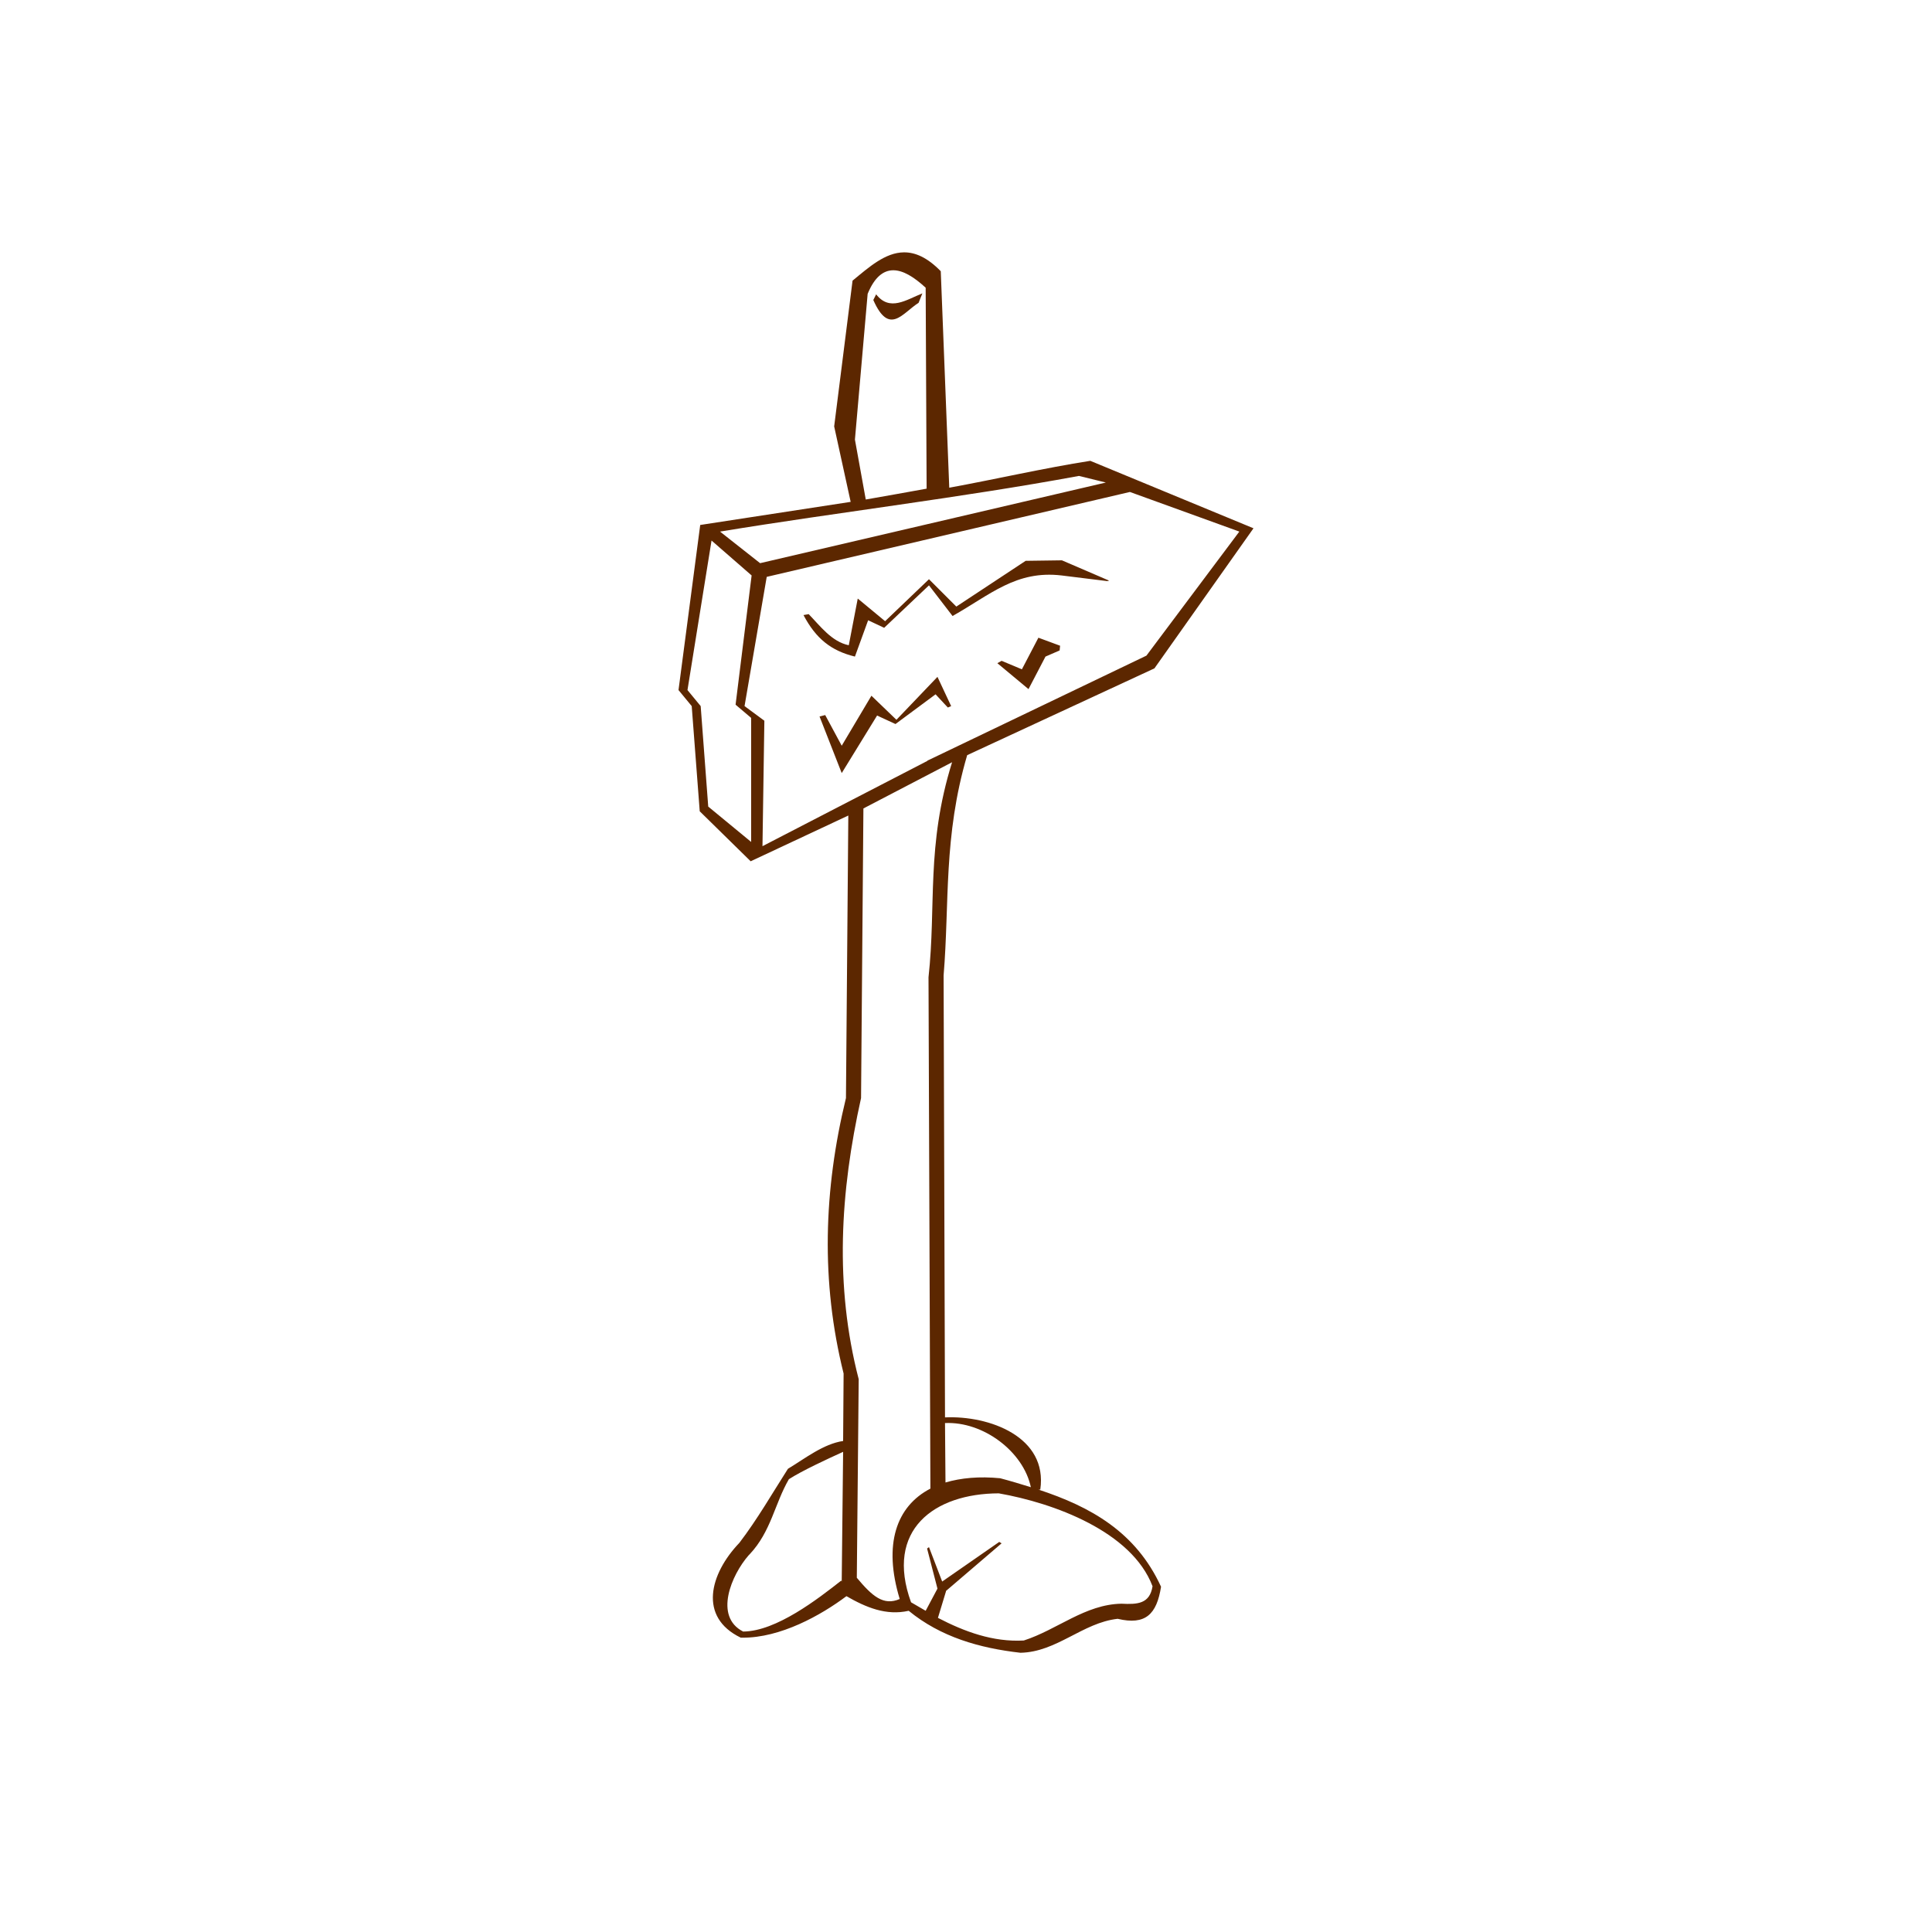
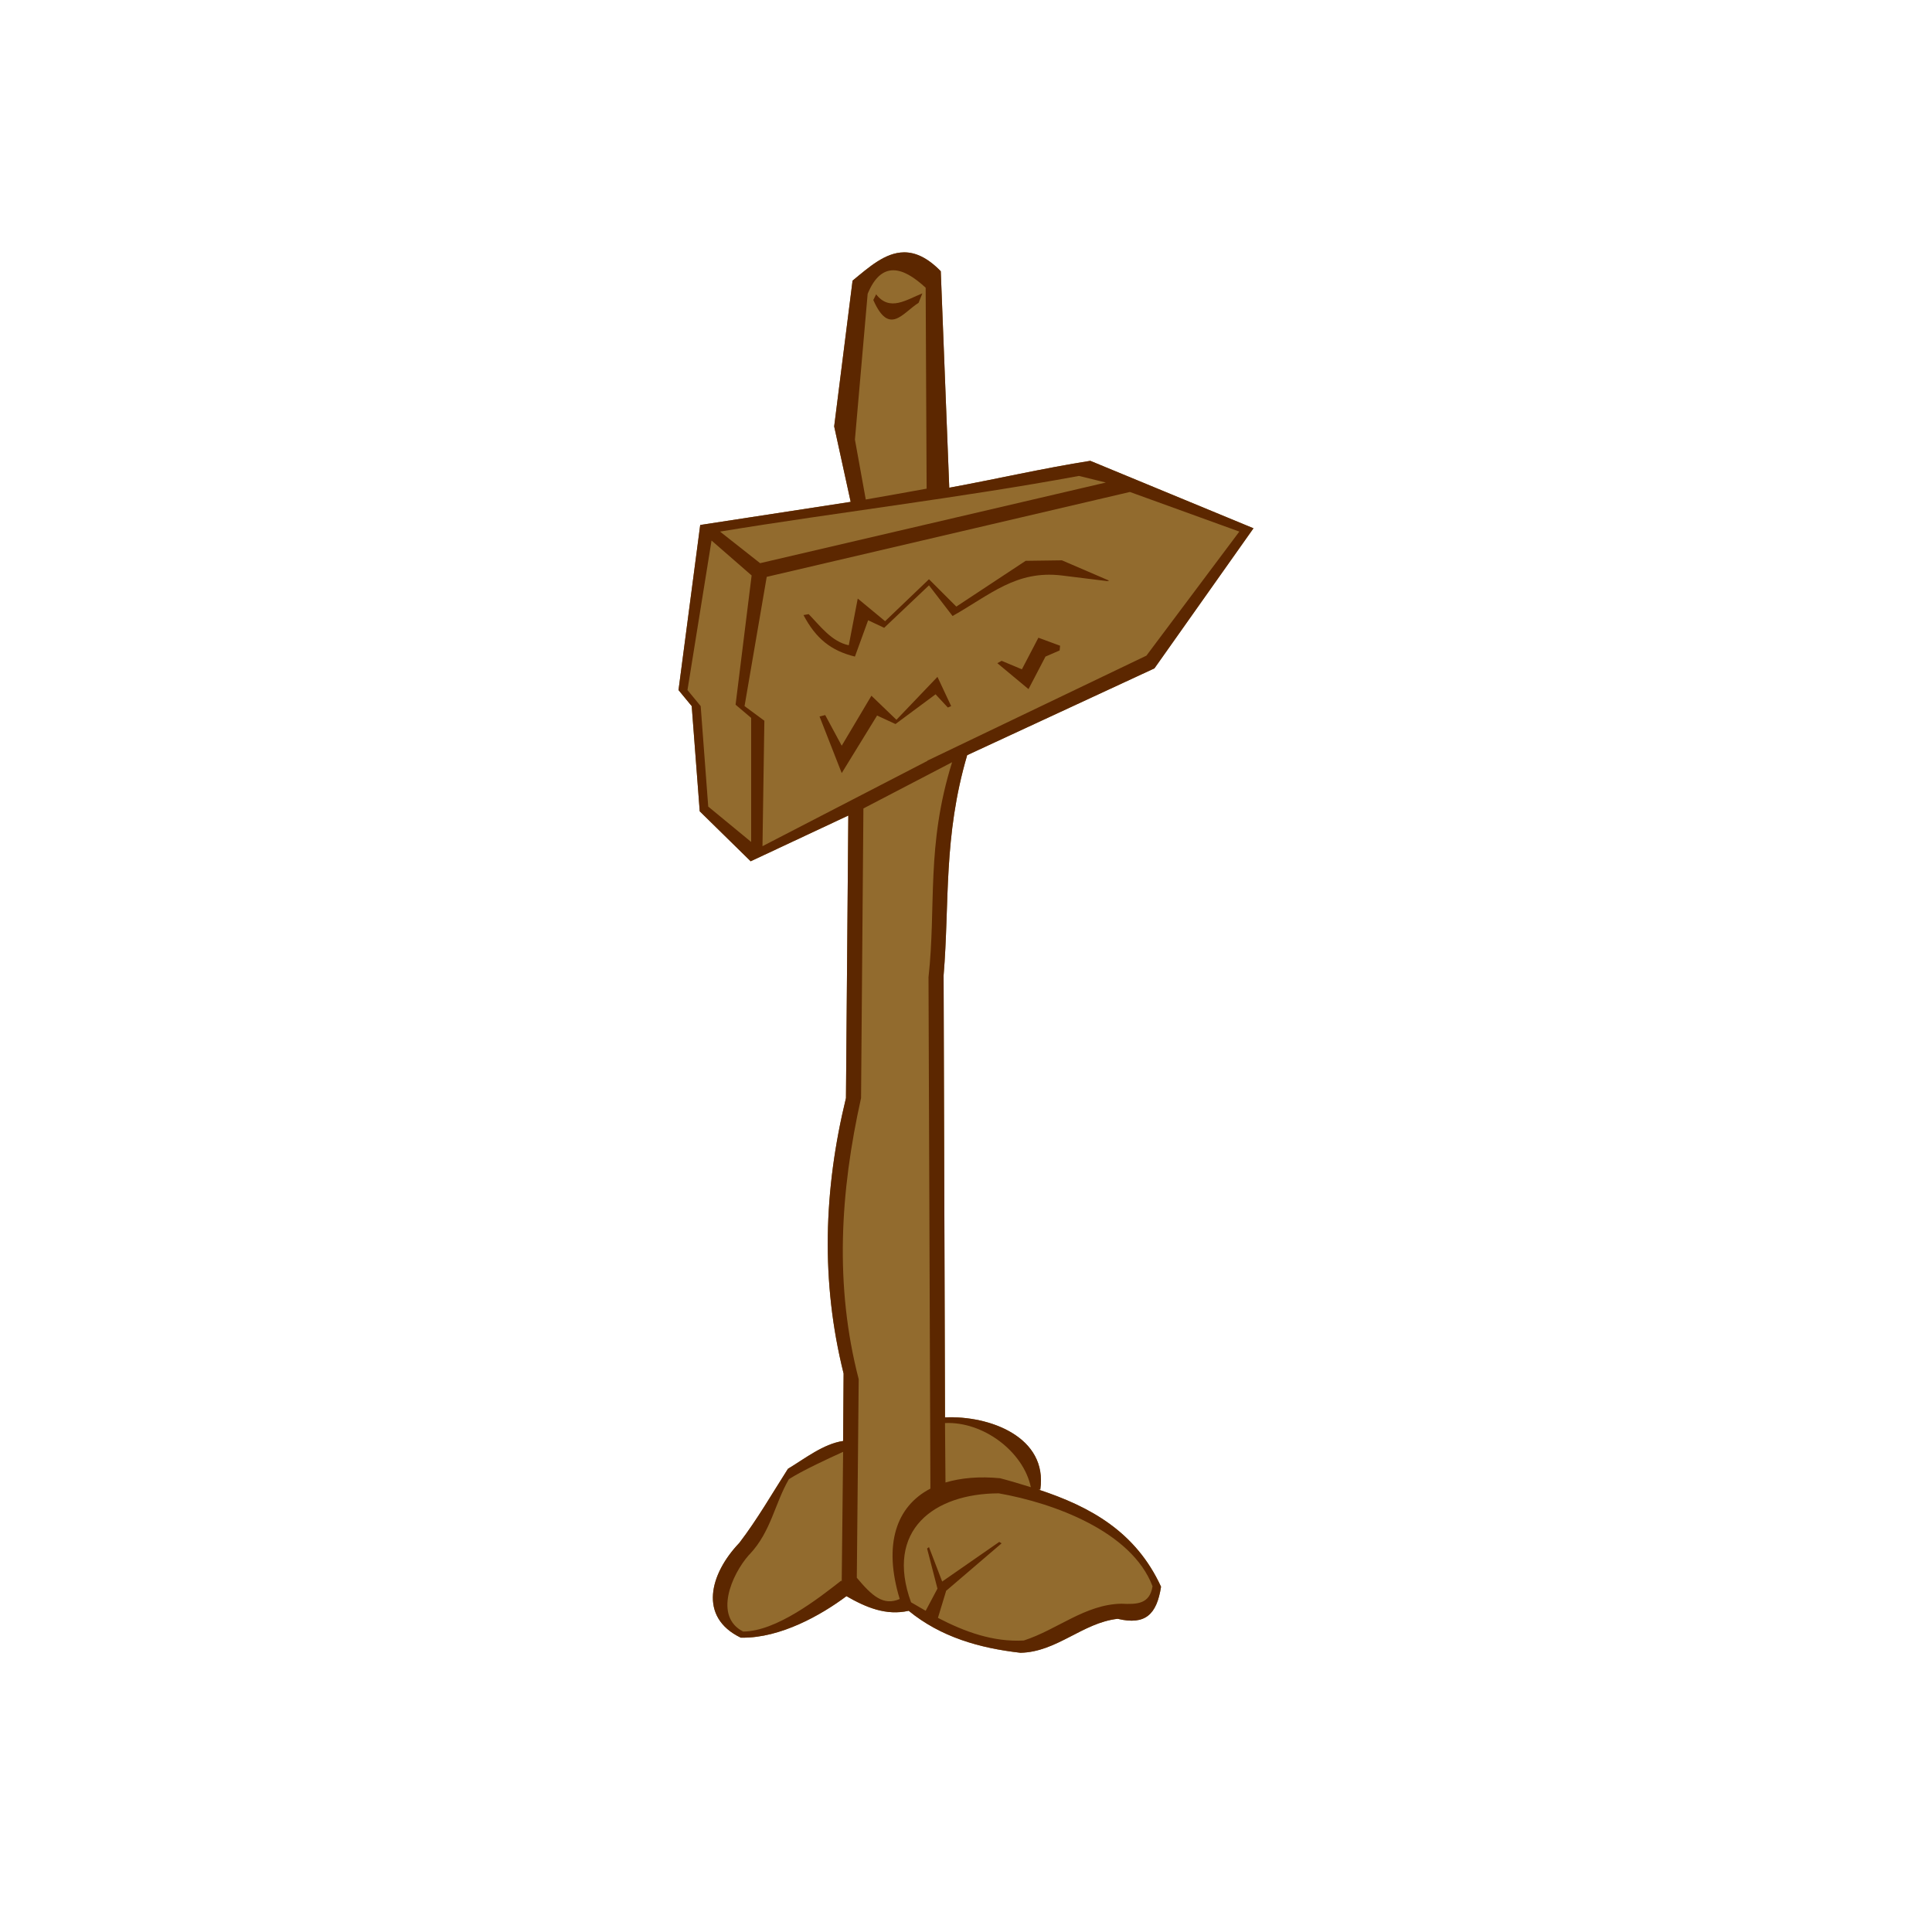
<svg xmlns="http://www.w3.org/2000/svg" xmlns:xlink="http://www.w3.org/1999/xlink" width="128" height="128" id="svg2" version="1.0">
  <defs id="defs4">
-     <filter height="1.424" y="-0.212" width="1.218" x="-0.109" id="filter2892">
-       <feGaussianBlur id="feGaussianBlur2894" stdDeviation="0.721" />
-     </filter>
    <radialGradient r="8.252" fy="222.044" fx="14.207" cy="222.044" cx="14.207" gradientTransform="scale(1.39523,0.716728)" gradientUnits="userSpaceOnUse" id="radialGradient1968" xlink:href="#linearGradient2057" />
    <linearGradient id="linearGradient2057">
      <stop style="stop-color:#000000;stop-opacity:1;" offset="0" id="stop2059" />
      <stop style="stop-color:#000000;stop-opacity:0;" offset="1" id="stop2061" />
    </linearGradient>
  </defs>
  <g id="layer1">
-     <path style="fill:#5c2700;fill-opacity:1;fill-rule:evenodd;stroke:none;stroke-width:1px;stroke-linecap:butt;stroke-linejoin:miter;stroke-opacity:1" d="M 59.891,16.719 C 58.653,16.727 57.574,17.697 56.484,18.594 L 55.266,28.25 L 56.359,33.25 L 46.391,34.781 L 44.953,45.719 L 45.828,46.781 L 46.359,53.75 L 49.734,57.062 L 56.203,54.031 L 56.047,72.75 C 54.566,78.833 54.373,84.917 55.891,91 L 55.859,95.469 C 54.55,95.662 53.331,96.633 52.203,97.312 C 51.171,98.925 50.174,100.666 48.984,102.219 C 47.026,104.269 46.255,107.138 49.078,108.5 L 49.109,108.5 L 49.172,108.5 C 51.703,108.523 54.398,107.012 56.078,105.75 C 57.376,106.495 58.708,107.057 60.203,106.719 C 62.322,108.455 64.887,109.191 67.609,109.5 C 70.016,109.453 71.722,107.511 74.047,107.25 C 75.898,107.691 76.636,106.946 76.922,105.125 C 75.249,101.488 72.252,99.824 68.797,98.688 L 68.922,98.688 C 69.429,95.196 65.549,93.773 62.609,93.906 L 62.516,64.625 C 62.915,59.823 62.489,55.429 64.078,50.031 L 76.484,44.281 L 83.047,35 L 72.234,30.531 C 69.191,31.007 65.944,31.754 62.891,32.312 L 62.328,17.969 C 61.432,17.05 60.633,16.714 59.891,16.719 z M 59.172,17.906 C 59.824,17.901 60.544,18.341 61.328,19.062 L 61.391,32.375 C 60.455,32.545 60.453,32.545 59.484,32.719 C 58.731,32.854 58.109,32.96 57.359,33.094 L 56.641,29.125 L 57.484,19.469 C 57.936,18.364 58.52,17.912 59.172,17.906 z M 61.109,19.438 C 60.049,19.855 58.949,20.663 58.047,19.5 L 57.859,19.875 C 58.912,22.269 59.789,20.741 60.859,20.062 L 61.109,19.438 z M 71.484,31.531 L 73.266,31.969 L 50.359,37.312 L 47.703,35.219 C 55.596,33.924 63.62,32.984 71.484,31.531 z M 74.859,32.594 L 82.109,35.219 L 75.953,43.438 L 61.484,50.375 L 61.453,50.375 L 61.453,50.406 L 50.516,56.062 L 50.641,47.75 L 49.328,46.781 L 50.797,38.219 L 74.859,32.594 z M 47.141,35.812 L 49.797,38.125 L 48.734,46.688 L 49.766,47.562 L 49.766,55.781 L 46.922,53.438 L 46.422,46.781 L 45.547,45.719 L 47.141,35.812 z M 70.203,37.125 L 67.953,37.156 L 63.359,40.188 L 61.547,38.375 L 58.641,41.156 L 56.828,39.656 L 56.234,42.75 C 55.099,42.513 54.344,41.478 53.578,40.688 L 53.234,40.75 C 54.05,42.303 55.059,43.115 56.641,43.5 L 57.516,41.094 L 58.578,41.594 L 61.547,38.781 L 63.109,40.812 C 65.614,39.4 67.318,37.772 70.328,38.125 L 73.359,38.5 L 73.484,38.469 L 70.359,37.125 L 70.266,37.125 L 70.203,37.125 z M 68.797,42.25 L 67.703,44.344 L 66.359,43.781 L 66.078,43.938 L 68.141,45.656 L 69.266,43.5 L 70.203,43.094 L 70.234,42.781 L 68.797,42.25 z M 62.109,44.844 L 59.391,47.688 L 57.734,46.094 L 55.766,49.406 L 54.672,47.375 L 54.297,47.469 L 55.766,51.219 L 58.109,47.406 L 59.328,47.969 L 61.984,46 L 62.797,46.875 L 63.016,46.781 L 62.109,44.844 z M 63.078,50.5 C 61.347,56.055 62.039,60 61.516,64.75 L 61.641,98.625 C 59.383,99.795 58.505,102.318 59.609,105.938 C 58.526,106.409 57.78,105.741 56.766,104.531 L 56.891,91.375 C 55.282,85.166 55.663,78.959 57.047,72.75 L 57.203,53.562 L 63.078,50.5 z M 62.609,94.281 C 65.143,94.164 67.802,96.169 68.297,98.531 C 67.631,98.324 66.956,98.12 66.266,97.938 C 64.886,97.802 63.662,97.915 62.641,98.219 L 62.609,94.281 z M 55.859,96.188 L 55.766,104.781 L 55.734,104.719 C 54.218,105.908 51.433,108.084 49.234,108.094 C 47.287,107.103 48.454,104.344 49.609,103.031 L 49.641,103 L 49.672,102.969 C 51.088,101.461 51.324,99.622 52.266,98 C 53.168,97.423 54.818,96.662 55.859,96.188 z M 66.172,98.938 C 69.824,99.579 74.982,101.466 76.359,105.094 C 76.172,106.266 75.356,106.303 74.297,106.25 C 71.888,106.294 70.053,107.97 67.828,108.688 C 65.792,108.8 63.904,108.105 62.141,107.188 L 62.672,105.438 L 62.672,105.406 L 66.359,102.25 L 66.203,102.156 L 62.422,104.781 L 61.547,102.5 L 61.422,102.594 L 62.109,105.25 L 61.328,106.719 C 60.999,106.533 60.682,106.349 60.359,106.156 C 58.618,101.366 61.885,98.948 66.172,98.938 z" id="path2316" />
+     <path d="m 59.891,16.719 c -1.238,0.009 -2.317,0.979 -3.406,1.875 l -1.219,9.656 1.094,5 -9.969,1.531 -1.438,10.938 0.875,1.062 0.531,6.969 3.375,3.312 6.469,-3.031 L 56.047,72.75 C 54.566,78.833 54.373,84.917 55.891,91 l -0.031,4.469 c -1.31,0.193 -2.528,1.165 -3.656,1.844 -1.032,1.613 -2.029,3.353 -3.219,4.906 -1.958,2.05 -2.729,4.919 0.094,6.281 h 0.031 0.062 c 2.531,0.023 5.226,-1.488 6.906,-2.75 1.298,0.745 2.63,1.307 4.125,0.969 2.118,1.736 4.684,2.473 7.406,2.781 2.407,-0.047 4.113,-1.989 6.438,-2.25 1.852,0.441 2.59,-0.304 2.875,-2.125 -1.673,-3.637 -4.67,-5.301 -8.125,-6.438 h 0.125 c 0.507,-3.491 -3.373,-4.915 -6.312,-4.781 L 62.516,64.625 c 0.399,-4.802 -0.027,-9.196 1.562,-14.594 l 12.406,-5.75 6.562,-9.281 -10.812,-4.469 c -3.043,0.476 -6.29,1.223 -9.344,1.781 l -0.562,-14.344 c -0.897,-0.918 -1.695,-1.255 -2.438,-1.25 z" style="fill:#926b2e;fill-rule:evenodd;stroke-width:1px;fill-opacity:1" id="path2" />
+   </g>
+   <g id="g1">
+     <path style="fill:#5c2700;fill-opacity:1;fill-rule:evenodd;stroke:none;stroke-width:1px;stroke-linecap:butt;stroke-linejoin:miter;stroke-opacity:1" d="M 59.891,16.719 C 58.653,16.727 57.574,17.697 56.484,18.594 L 55.266,28.25 L 56.359,33.25 L 46.391,34.781 L 44.953,45.719 L 45.828,46.781 L 46.359,53.75 L 49.734,57.062 L 56.203,54.031 L 56.047,72.75 C 54.566,78.833 54.373,84.917 55.891,91 L 55.859,95.469 C 54.55,95.662 53.331,96.633 52.203,97.312 C 51.171,98.925 50.174,100.666 48.984,102.219 C 47.026,104.269 46.255,107.138 49.078,108.5 L 49.109,108.5 L 49.172,108.5 C 51.703,108.523 54.398,107.012 56.078,105.75 C 57.376,106.495 58.708,107.057 60.203,106.719 C 62.322,108.455 64.887,109.191 67.609,109.5 C 70.016,109.453 71.722,107.511 74.047,107.25 C 75.898,107.691 76.636,106.946 76.922,105.125 C 75.249,101.488 72.252,99.824 68.797,98.688 L 68.922,98.688 C 69.429,95.196 65.549,93.773 62.609,93.906 L 62.516,64.625 C 62.915,59.823 62.489,55.429 64.078,50.031 L 76.484,44.281 L 83.047,35 L 72.234,30.531 C 69.191,31.007 65.944,31.754 62.891,32.312 L 62.328,17.969 C 61.432,17.05 60.633,16.714 59.891,16.719 z M 59.172,17.906 C 59.824,17.901 60.544,18.341 61.328,19.062 L 61.391,32.375 C 60.455,32.545 60.453,32.545 59.484,32.719 C 58.731,32.854 58.109,32.96 57.359,33.094 L 56.641,29.125 L 57.484,19.469 C 57.936,18.364 58.52,17.912 59.172,17.906 z M 61.109,19.438 C 60.049,19.855 58.949,20.663 58.047,19.5 L 57.859,19.875 C 58.912,22.269 59.789,20.741 60.859,20.062 L 61.109,19.438 z M 71.484,31.531 L 73.266,31.969 L 50.359,37.312 L 47.703,35.219 C 55.596,33.924 63.62,32.984 71.484,31.531 z M 74.859,32.594 L 82.109,35.219 L 75.953,43.438 L 61.484,50.375 L 61.453,50.375 L 61.453,50.406 L 50.516,56.062 L 50.641,47.75 L 49.328,46.781 L 50.797,38.219 L 74.859,32.594 z M 47.141,35.812 L 49.797,38.125 L 48.734,46.688 L 49.766,47.562 L 49.766,55.781 L 46.922,53.438 L 46.422,46.781 L 45.547,45.719 L 47.141,35.812 z M 70.203,37.125 L 67.953,37.156 L 63.359,40.188 L 61.547,38.375 L 58.641,41.156 L 56.828,39.656 L 56.234,42.75 C 55.099,42.513 54.344,41.478 53.578,40.688 L 53.234,40.75 C 54.05,42.303 55.059,43.115 56.641,43.5 L 57.516,41.094 L 58.578,41.594 L 61.547,38.781 L 63.109,40.812 C 65.614,39.4 67.318,37.772 70.328,38.125 L 73.359,38.5 L 73.484,38.469 L 70.359,37.125 L 70.266,37.125 L 70.203,37.125 z M 68.797,42.25 L 67.703,44.344 L 66.359,43.781 L 66.078,43.938 L 68.141,45.656 L 69.266,43.5 L 70.203,43.094 L 70.234,42.781 L 68.797,42.25 z M 62.109,44.844 L 59.391,47.688 L 57.734,46.094 L 55.766,49.406 L 54.672,47.375 L 54.297,47.469 L 55.766,51.219 L 58.109,47.406 L 59.328,47.969 L 61.984,46 L 62.797,46.875 L 63.016,46.781 L 62.109,44.844 z M 63.078,50.5 C 61.347,56.055 62.039,60 61.516,64.75 L 61.641,98.625 C 59.383,99.795 58.505,102.318 59.609,105.938 C 58.526,106.409 57.78,105.741 56.766,104.531 L 56.891,91.375 C 55.282,85.166 55.663,78.959 57.047,72.75 L 57.203,53.562 L 63.078,50.5 z M 62.609,94.281 C 65.143,94.164 67.802,96.169 68.297,98.531 C 67.631,98.324 66.956,98.12 66.266,97.938 C 64.886,97.802 63.662,97.915 62.641,98.219 L 62.609,94.281 z M 55.859,96.188 L 55.766,104.781 L 55.734,104.719 C 54.218,105.908 51.433,108.084 49.234,108.094 C 47.287,107.103 48.454,104.344 49.609,103.031 L 49.641,103 L 49.672,102.969 C 51.088,101.461 51.324,99.622 52.266,98 C 53.168,97.423 54.818,96.662 55.859,96.188 z M 66.172,98.938 C 69.824,99.579 74.982,101.466 76.359,105.094 C 76.172,106.266 75.356,106.303 74.297,106.25 C 71.888,106.294 70.053,107.97 67.828,108.688 C 65.792,108.8 63.904,108.105 62.141,107.188 L 62.672,105.438 L 62.672,105.406 L 66.359,102.25 L 66.203,102.156 L 62.422,104.781 L 61.547,102.5 L 61.422,102.594 L 62.109,105.25 L 61.328,106.719 C 60.999,106.533 60.682,106.349 60.359,106.156 C 58.618,101.366 61.885,98.948 66.172,98.938 z" id="path1" />
  </g>
</svg>
